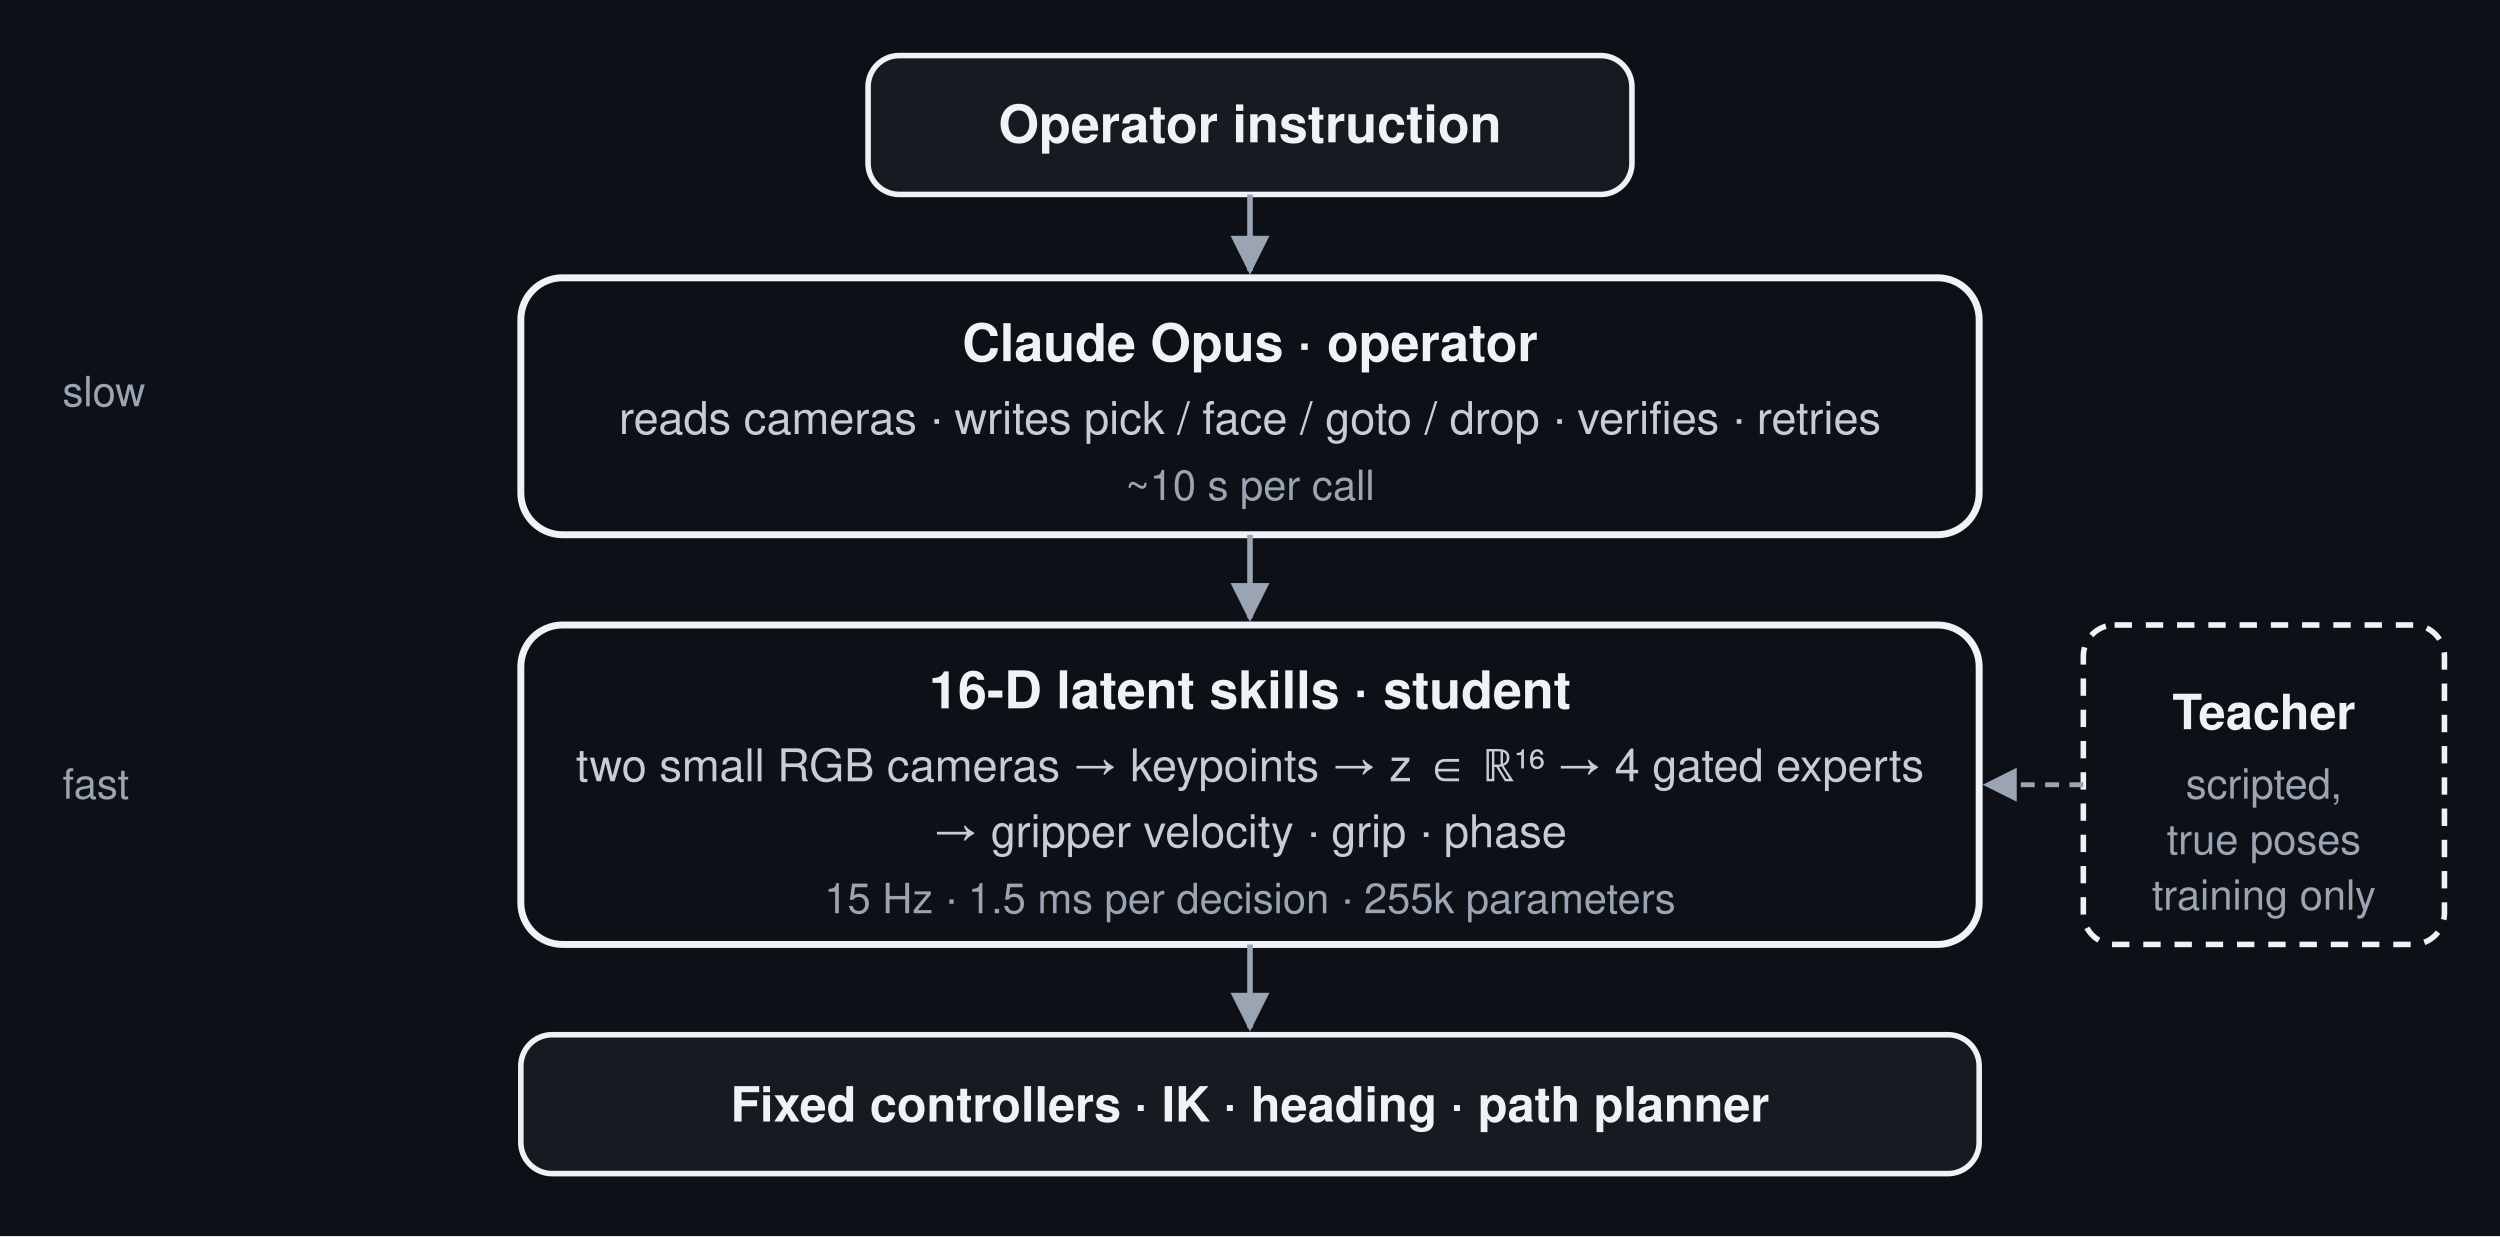
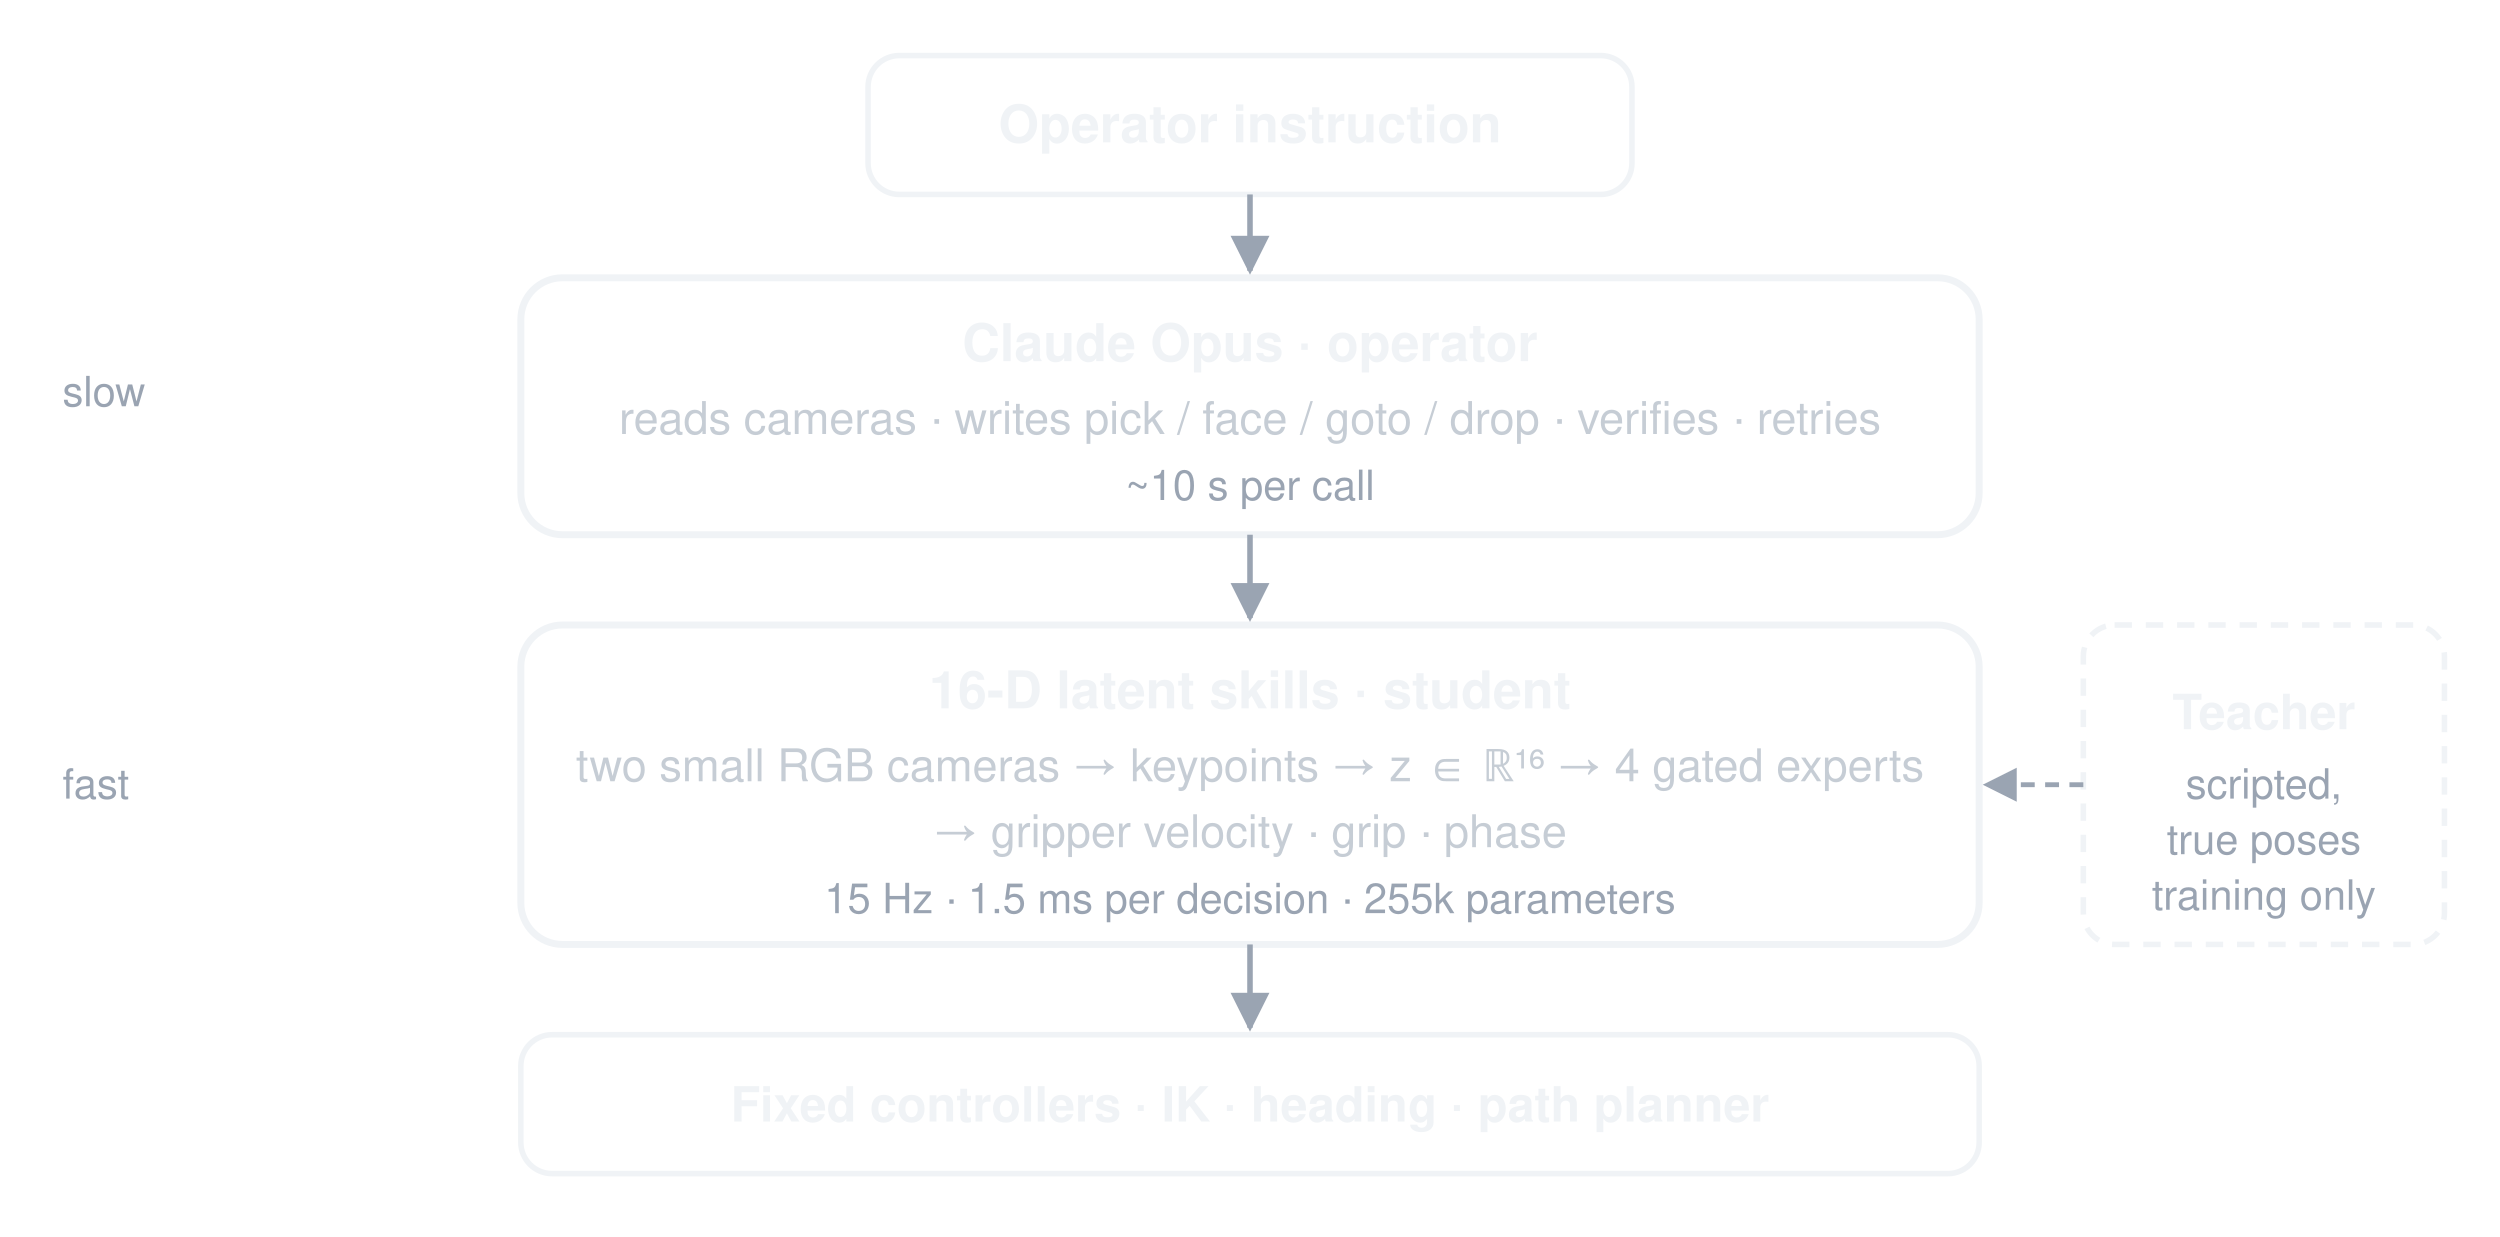
<svg xmlns="http://www.w3.org/2000/svg" width="720" height="356" viewBox="0 0 720 356" role="img" aria-labelledby="archd-title archd-desc">
-   <rect width="720" height="356" fill="#0d1117" />
  <defs>
    <marker id="archd-arrow" viewBox="0 0 10 10" refX="9" refY="5" markerWidth="7" markerHeight="7" orient="auto-start-reverse">
      <path d="M0 0L10 5L0 10z" fill="#9aa4b2" />
    </marker>
  </defs>
  <g font-family="ui-sans-serif, -apple-system, 'Segoe UI', Helvetica, Arial, sans-serif">
-     <rect x="250" y="16" width="220" height="40" rx="9" fill="#161b22" stroke="#f0f3f6" stroke-width="1.6" />
+     <rect x="250" y="16" width="220" height="40" rx="9" fill="#f0f3f6" fill-opacity="0.05" stroke="#f0f3f6" stroke-width="1.6" />
    <text x="360" y="41" text-anchor="middle" font-size="15" font-weight="650" fill="#f0f3f6">Operator instruction</text>
    <rect x="150" y="80" width="420" height="74" rx="12" fill="none" stroke="#f0f3f6" stroke-width="2" />
    <text x="360" y="104" text-anchor="middle" font-size="15" font-weight="700" fill="#f0f3f6">Claude Opus  ·  operator</text>
    <text x="360" y="125" text-anchor="middle" font-size="13" font-weight="400" fill="#c6cdd5">reads cameras · writes pick / face / goto / drop · verifies · retries</text>
    <text x="360" y="144" text-anchor="middle" font-size="12" font-weight="400" fill="#9aa4b2">~10 s per call</text>
    <rect x="150" y="180" width="420" height="92" rx="12" fill="none" stroke="#f0f3f6" stroke-width="2" />
    <text x="360" y="204" text-anchor="middle" font-size="15" font-weight="700" fill="#f0f3f6">16-D latent skills  ·  student</text>
    <text x="360" y="225" text-anchor="middle" font-size="13" font-weight="400" fill="#c6cdd5">two small RGB cameras → keypoints → z ∈ ℝ¹⁶ → 4 gated experts</text>
    <text x="360" y="244" text-anchor="middle" font-size="13" font-weight="400" fill="#c6cdd5">→ gripper velocity · grip · phase</text>
    <text x="360" y="263" text-anchor="middle" font-size="12" font-weight="400" fill="#9aa4b2">15 Hz · 1.5 ms per decision · 255k parameters</text>
-     <rect x="150" y="298" width="420" height="40" rx="9" fill="#161b22" stroke="#f0f3f6" stroke-width="1.6" />
+     <rect x="150" y="298" width="420" height="40" rx="9" fill="#f0f3f6" fill-opacity="0.05" stroke="#f0f3f6" stroke-width="1.6" />
    <text x="360" y="323" text-anchor="middle" font-size="14" font-weight="650" fill="#f0f3f6">Fixed controllers · IK · heading · path planner</text>
    <line x1="360" y1="56" x2="360" y2="78" stroke="#9aa4b2" stroke-width="1.6" marker-end="url(#archd-arrow)" />
    <line x1="360" y1="154" x2="360" y2="178" stroke="#9aa4b2" stroke-width="1.6" marker-end="url(#archd-arrow)" />
    <line x1="360" y1="272" x2="360" y2="296" stroke="#9aa4b2" stroke-width="1.6" marker-end="url(#archd-arrow)" />
    <rect x="600" y="180" width="104" height="92" rx="9" fill="none" stroke="#f0f3f6" stroke-width="1.6" stroke-dasharray="5 4" />
    <text x="652" y="210" text-anchor="middle" font-size="14" font-weight="650" fill="#f0f3f6">Teacher</text>
    <text x="652" y="230" text-anchor="middle" font-size="12" font-weight="400" fill="#9aa4b2">scripted,</text>
    <text x="652" y="246" text-anchor="middle" font-size="12" font-weight="400" fill="#9aa4b2">true poses</text>
    <text x="652" y="262" text-anchor="middle" font-size="12" font-weight="400" fill="#9aa4b2">training only</text>
    <line x1="600" y1="226" x2="572" y2="226" stroke="#9aa4b2" stroke-width="1.4" stroke-dasharray="4 3" marker-end="url(#archd-arrow)" />
    <text x="18" y="117" text-anchor="start" font-size="12" font-weight="400" fill="#9aa4b2">slow</text>
    <text x="18" y="230" text-anchor="start" font-size="12" font-weight="400" fill="#9aa4b2">fast</text>
  </g>
</svg>
